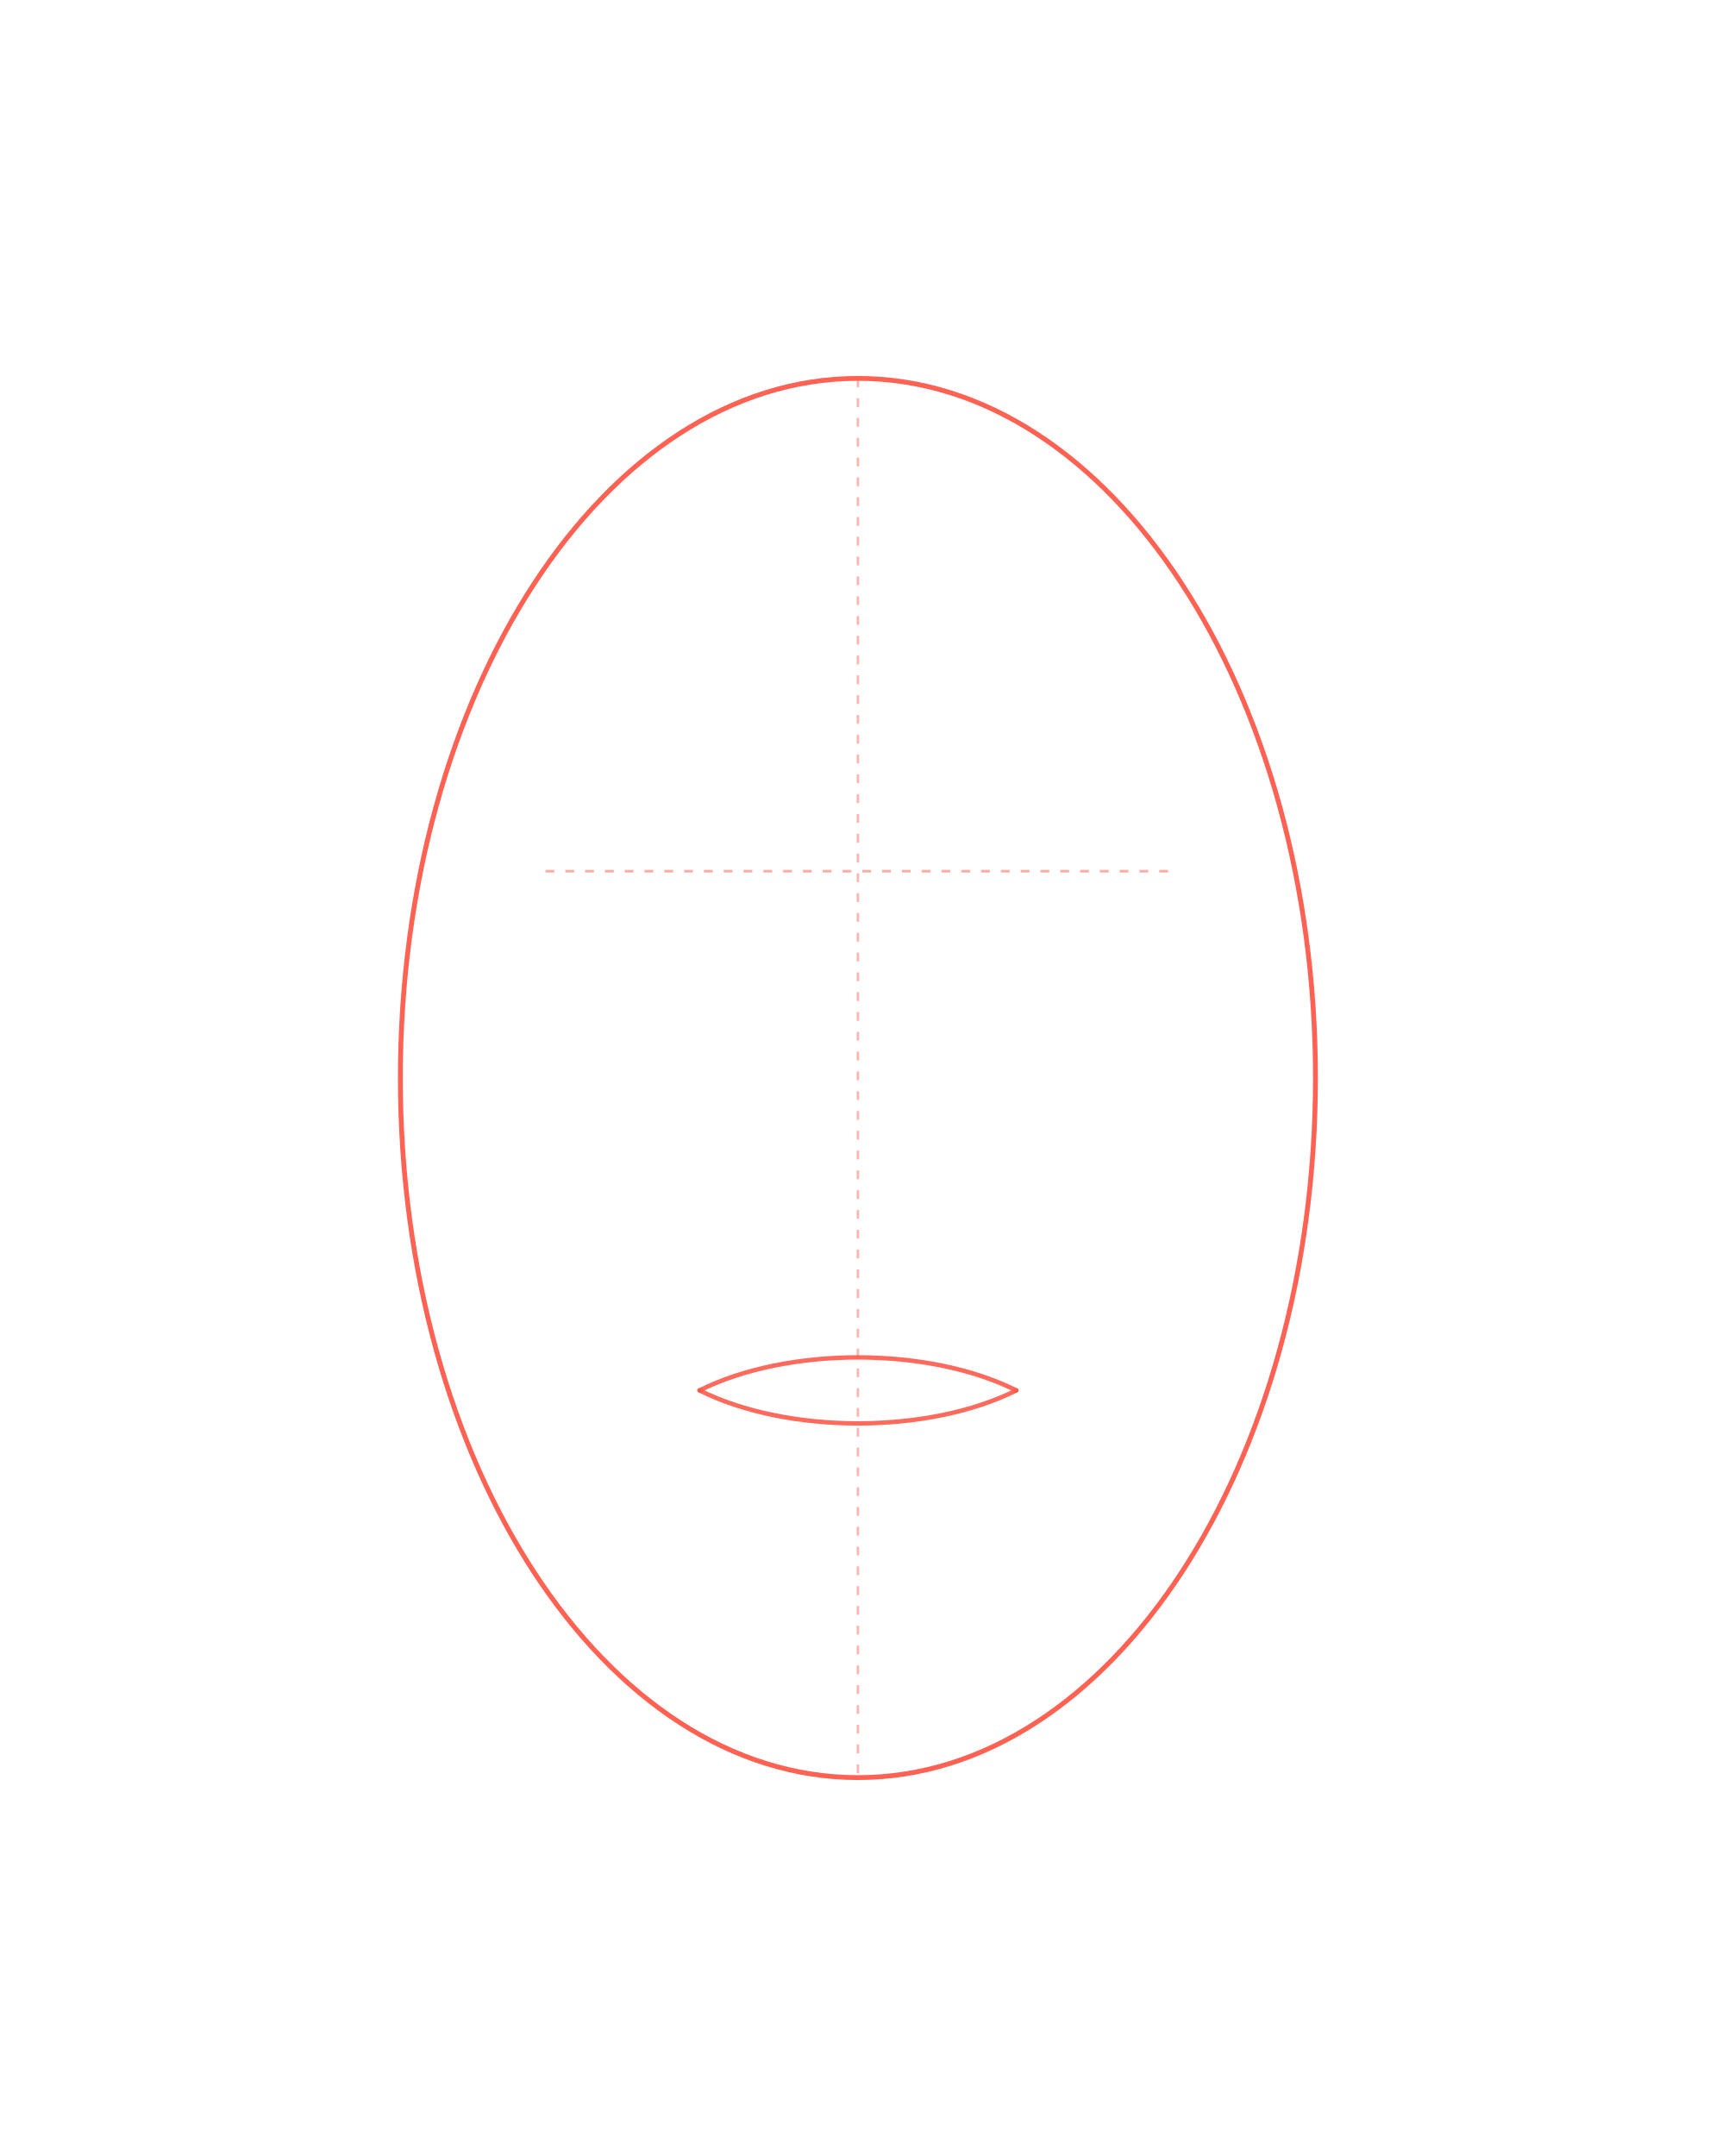
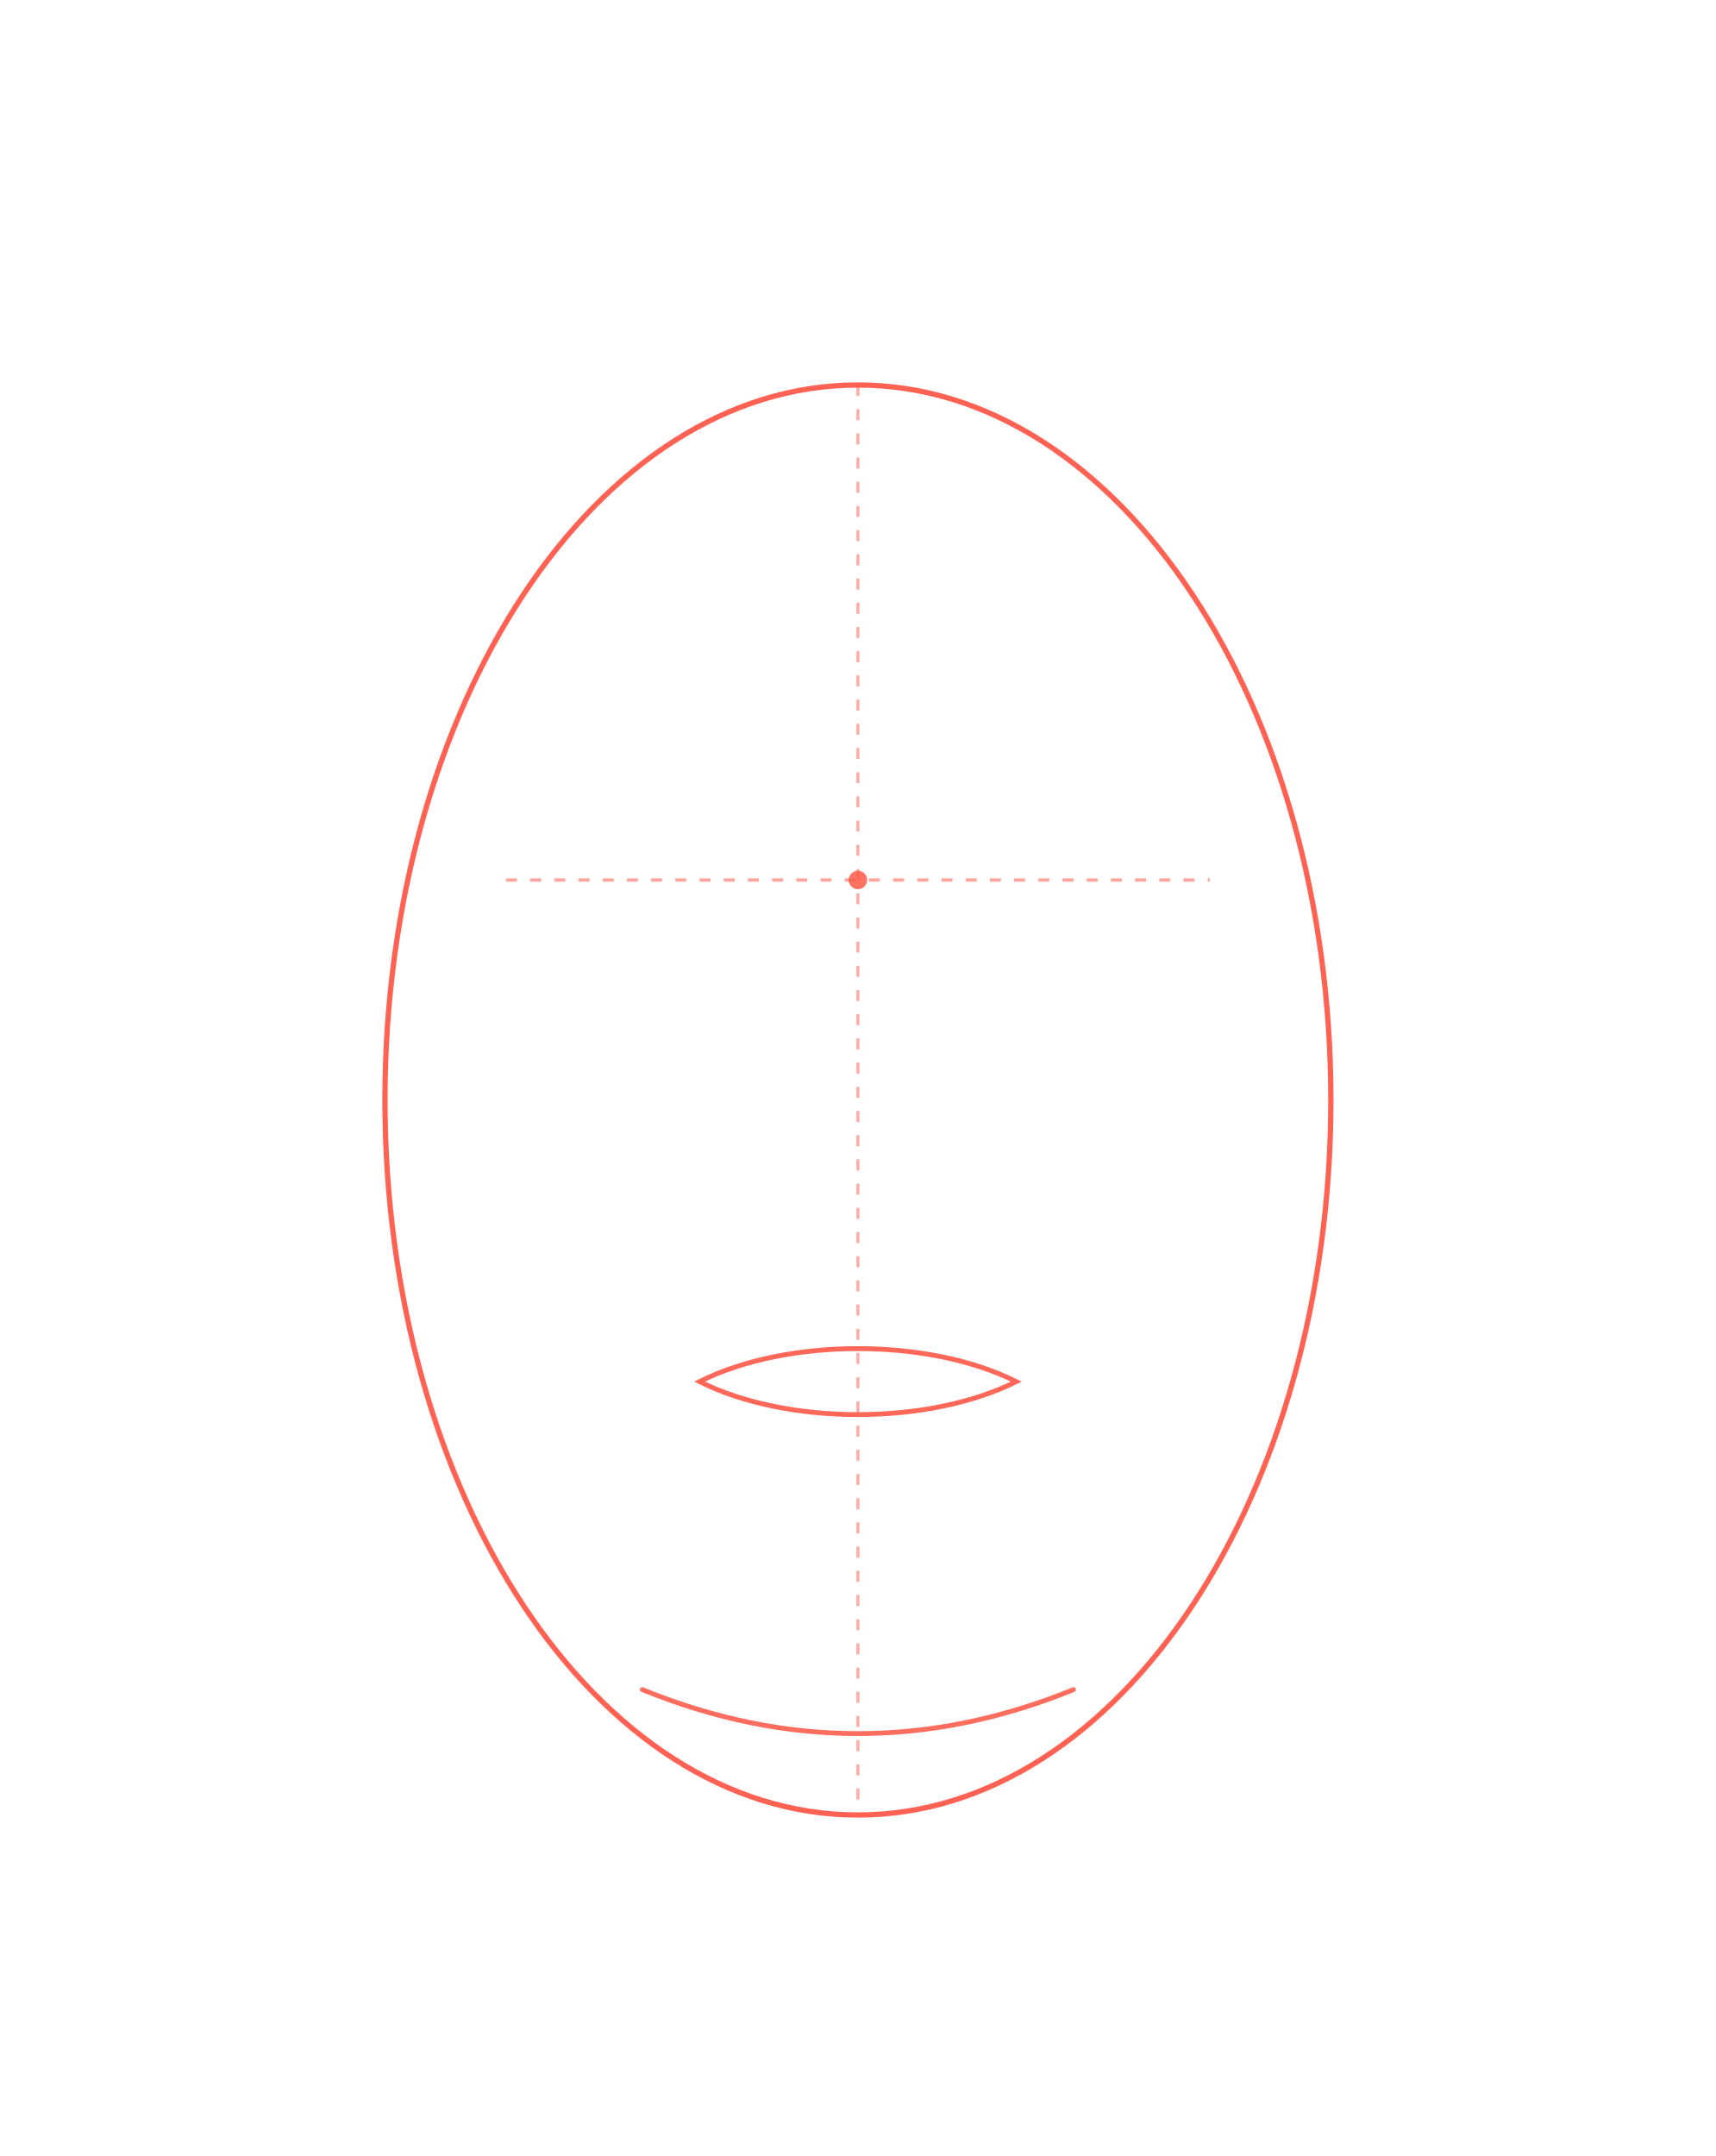
<svg xmlns="http://www.w3.org/2000/svg" width="780" height="980" viewBox="0 0 780 980" fill="none">
-   <ellipse cx="390" cy="490" rx="208" ry="318" stroke="#ff5a4a" stroke-width="2.2" opacity="0.95" />
-   <line x1="390" y1="172" x2="390" y2="808" stroke="#ff5a4a" stroke-width="1.12" stroke-dasharray="4 5" opacity="0.45" />
-   <line x1="248" y1="396" x2="532" y2="396" stroke="#ff5a4a" stroke-width="1.2" stroke-dasharray="4 5" opacity="0.5" />
-   <path d="M318 632 C358 612, 422 612, 462 632" stroke="#ff5a4a" stroke-width="2" stroke-linecap="round" fill="none" opacity="0.9" />
-   <path d="M318 632 C358 652, 422 652, 462 632" stroke="#ff5a4a" stroke-width="2" stroke-linecap="round" fill="none" opacity="0.9" />
+   <ellipse cx="390" cy="500" rx="215" ry="325" stroke="#ff5a4a" stroke-width="2.40" opacity="0.95" />
+   <line x1="390" y1="175" x2="390" y2="825" stroke="#ff5a4a" stroke-width="1.40" stroke-dasharray="5 6" opacity="0.50" />
+   <line x1="230" y1="400" x2="550" y2="400" stroke="#ff5a4a" stroke-width="1.50" stroke-dasharray="5 6" opacity="0.55" />
+   <circle cx="390" cy="400" r="4.2" fill="#ff5a4a" opacity="0.85" />
+   <path d="M318 628 C358 608, 422 608, 462 628 C422 648, 358 648, 318 628 Z" stroke="#ff5a4a" stroke-width="2.20" fill="none" opacity="0.92" />
+   <path d="M292 768 Q390 808 488 768" stroke="#ff5a4a" stroke-width="2.20" stroke-linecap="round" fill="none" opacity="0.88" />
</svg>
